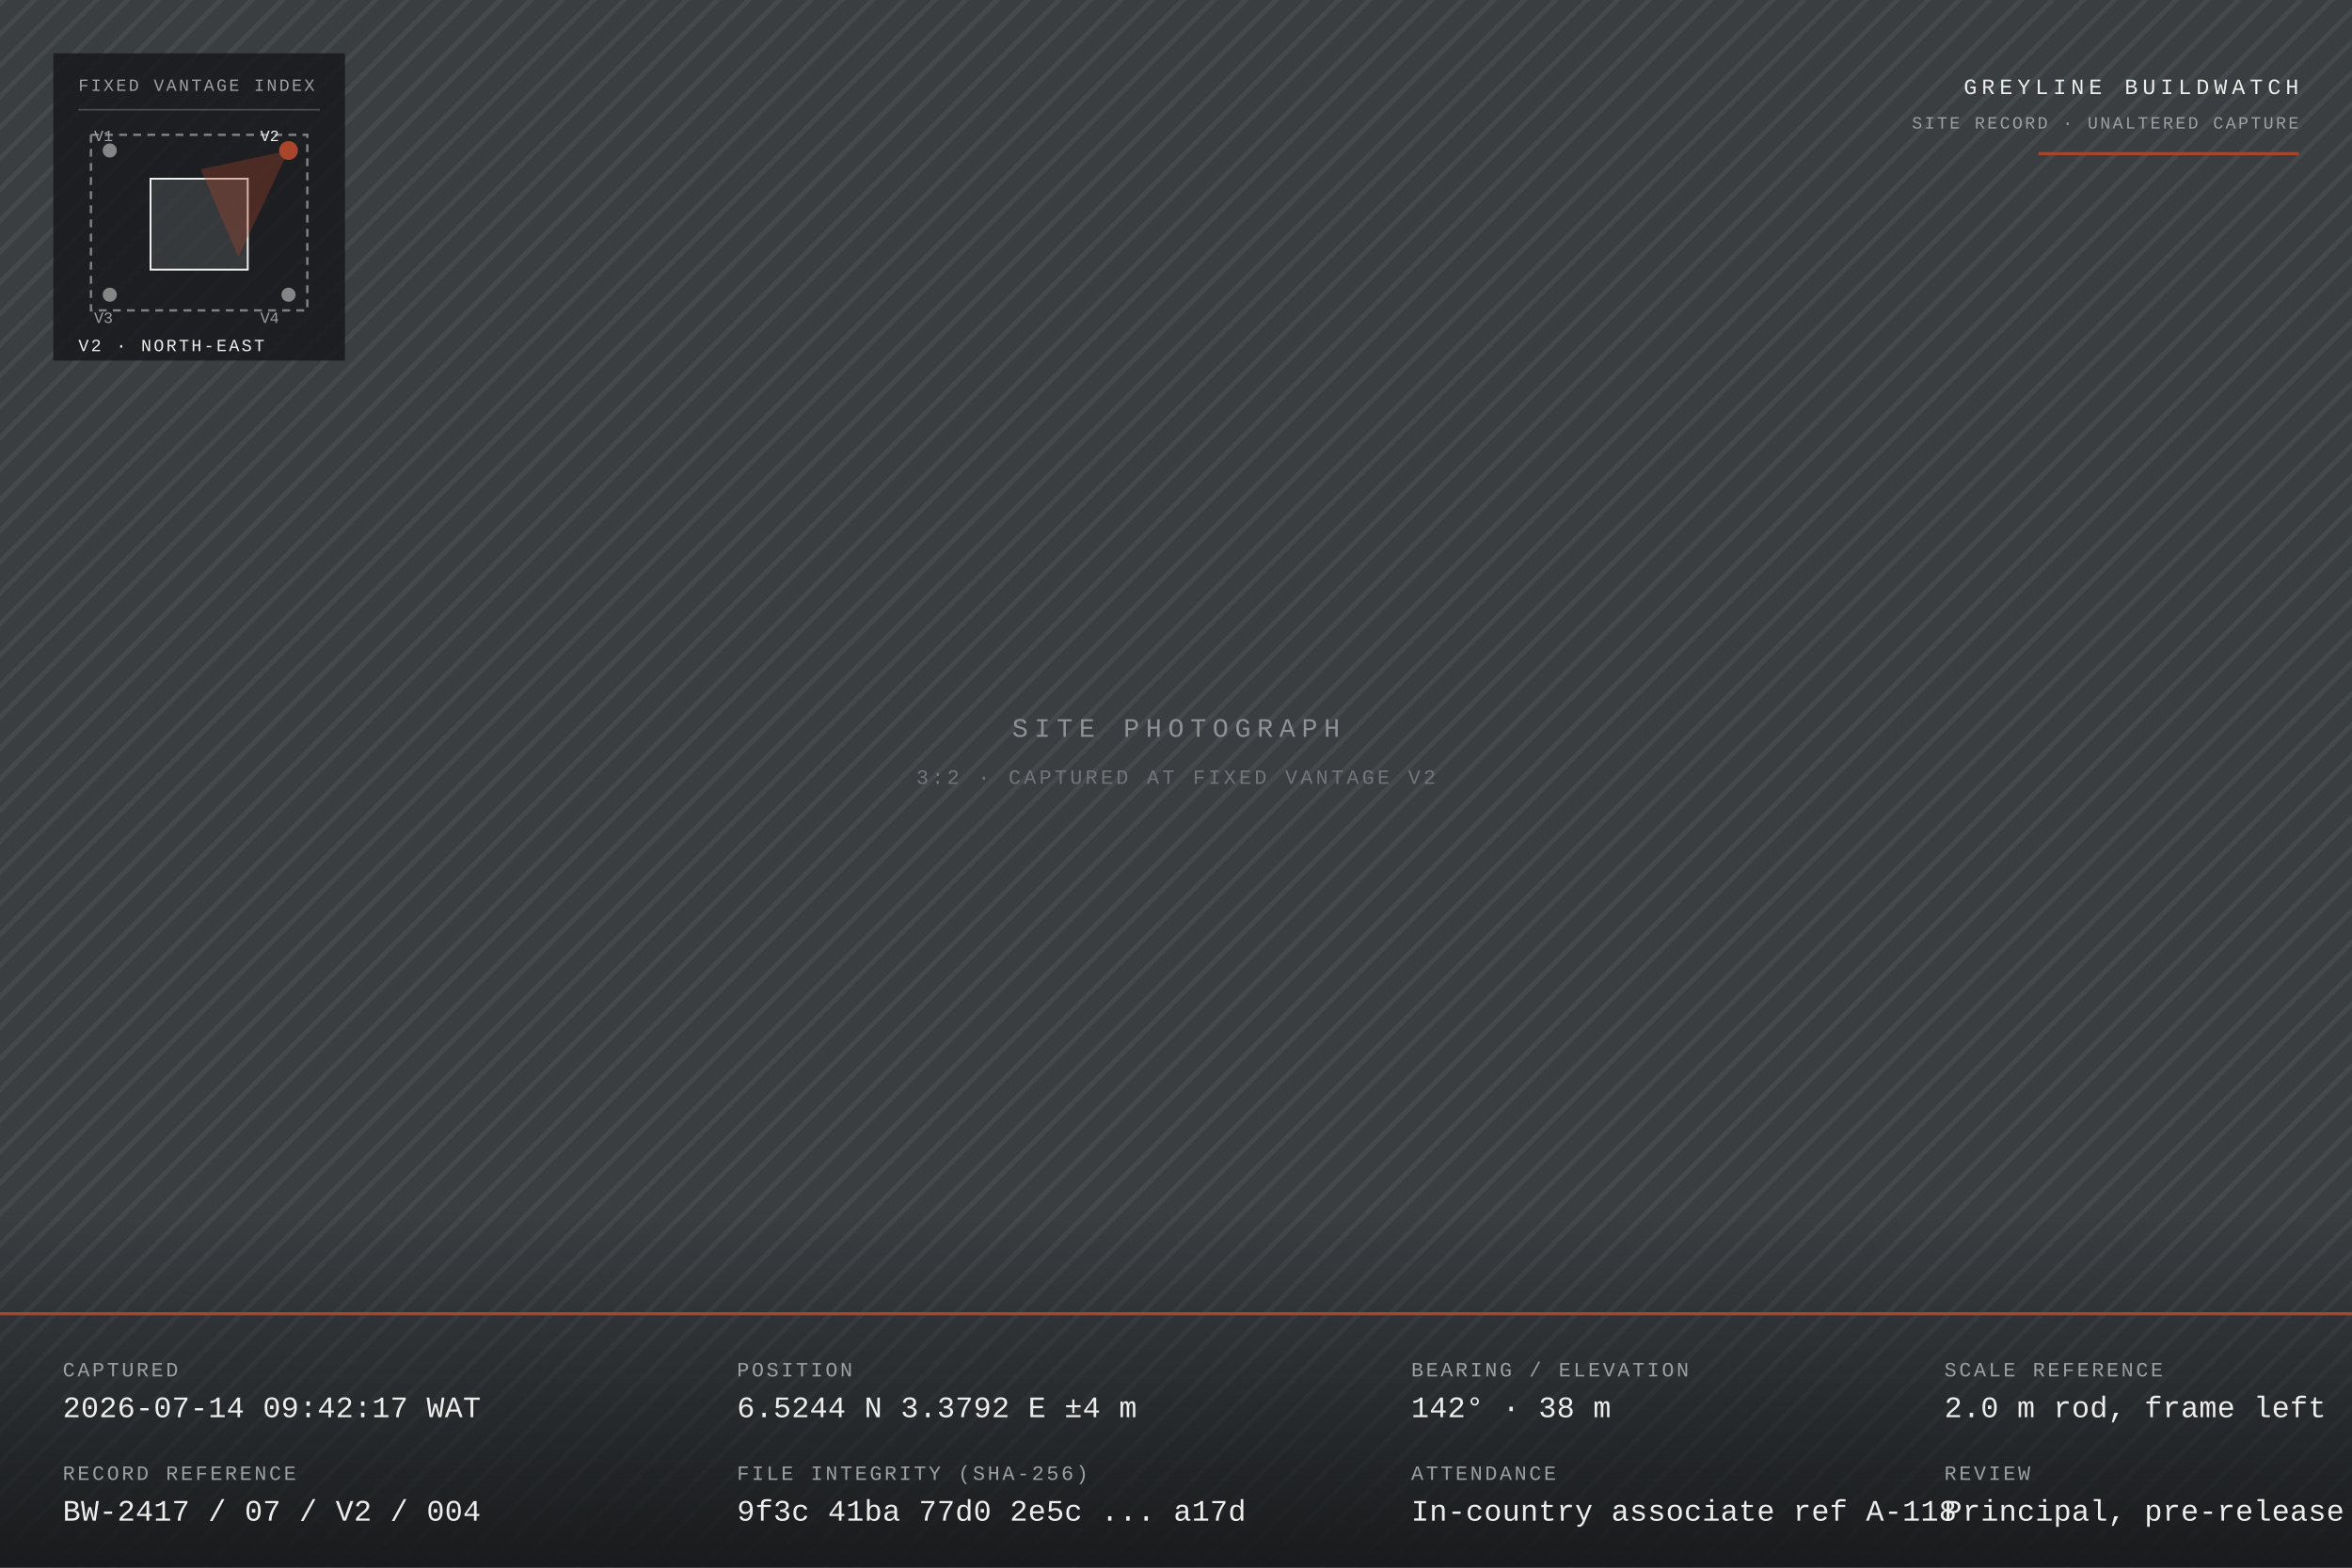
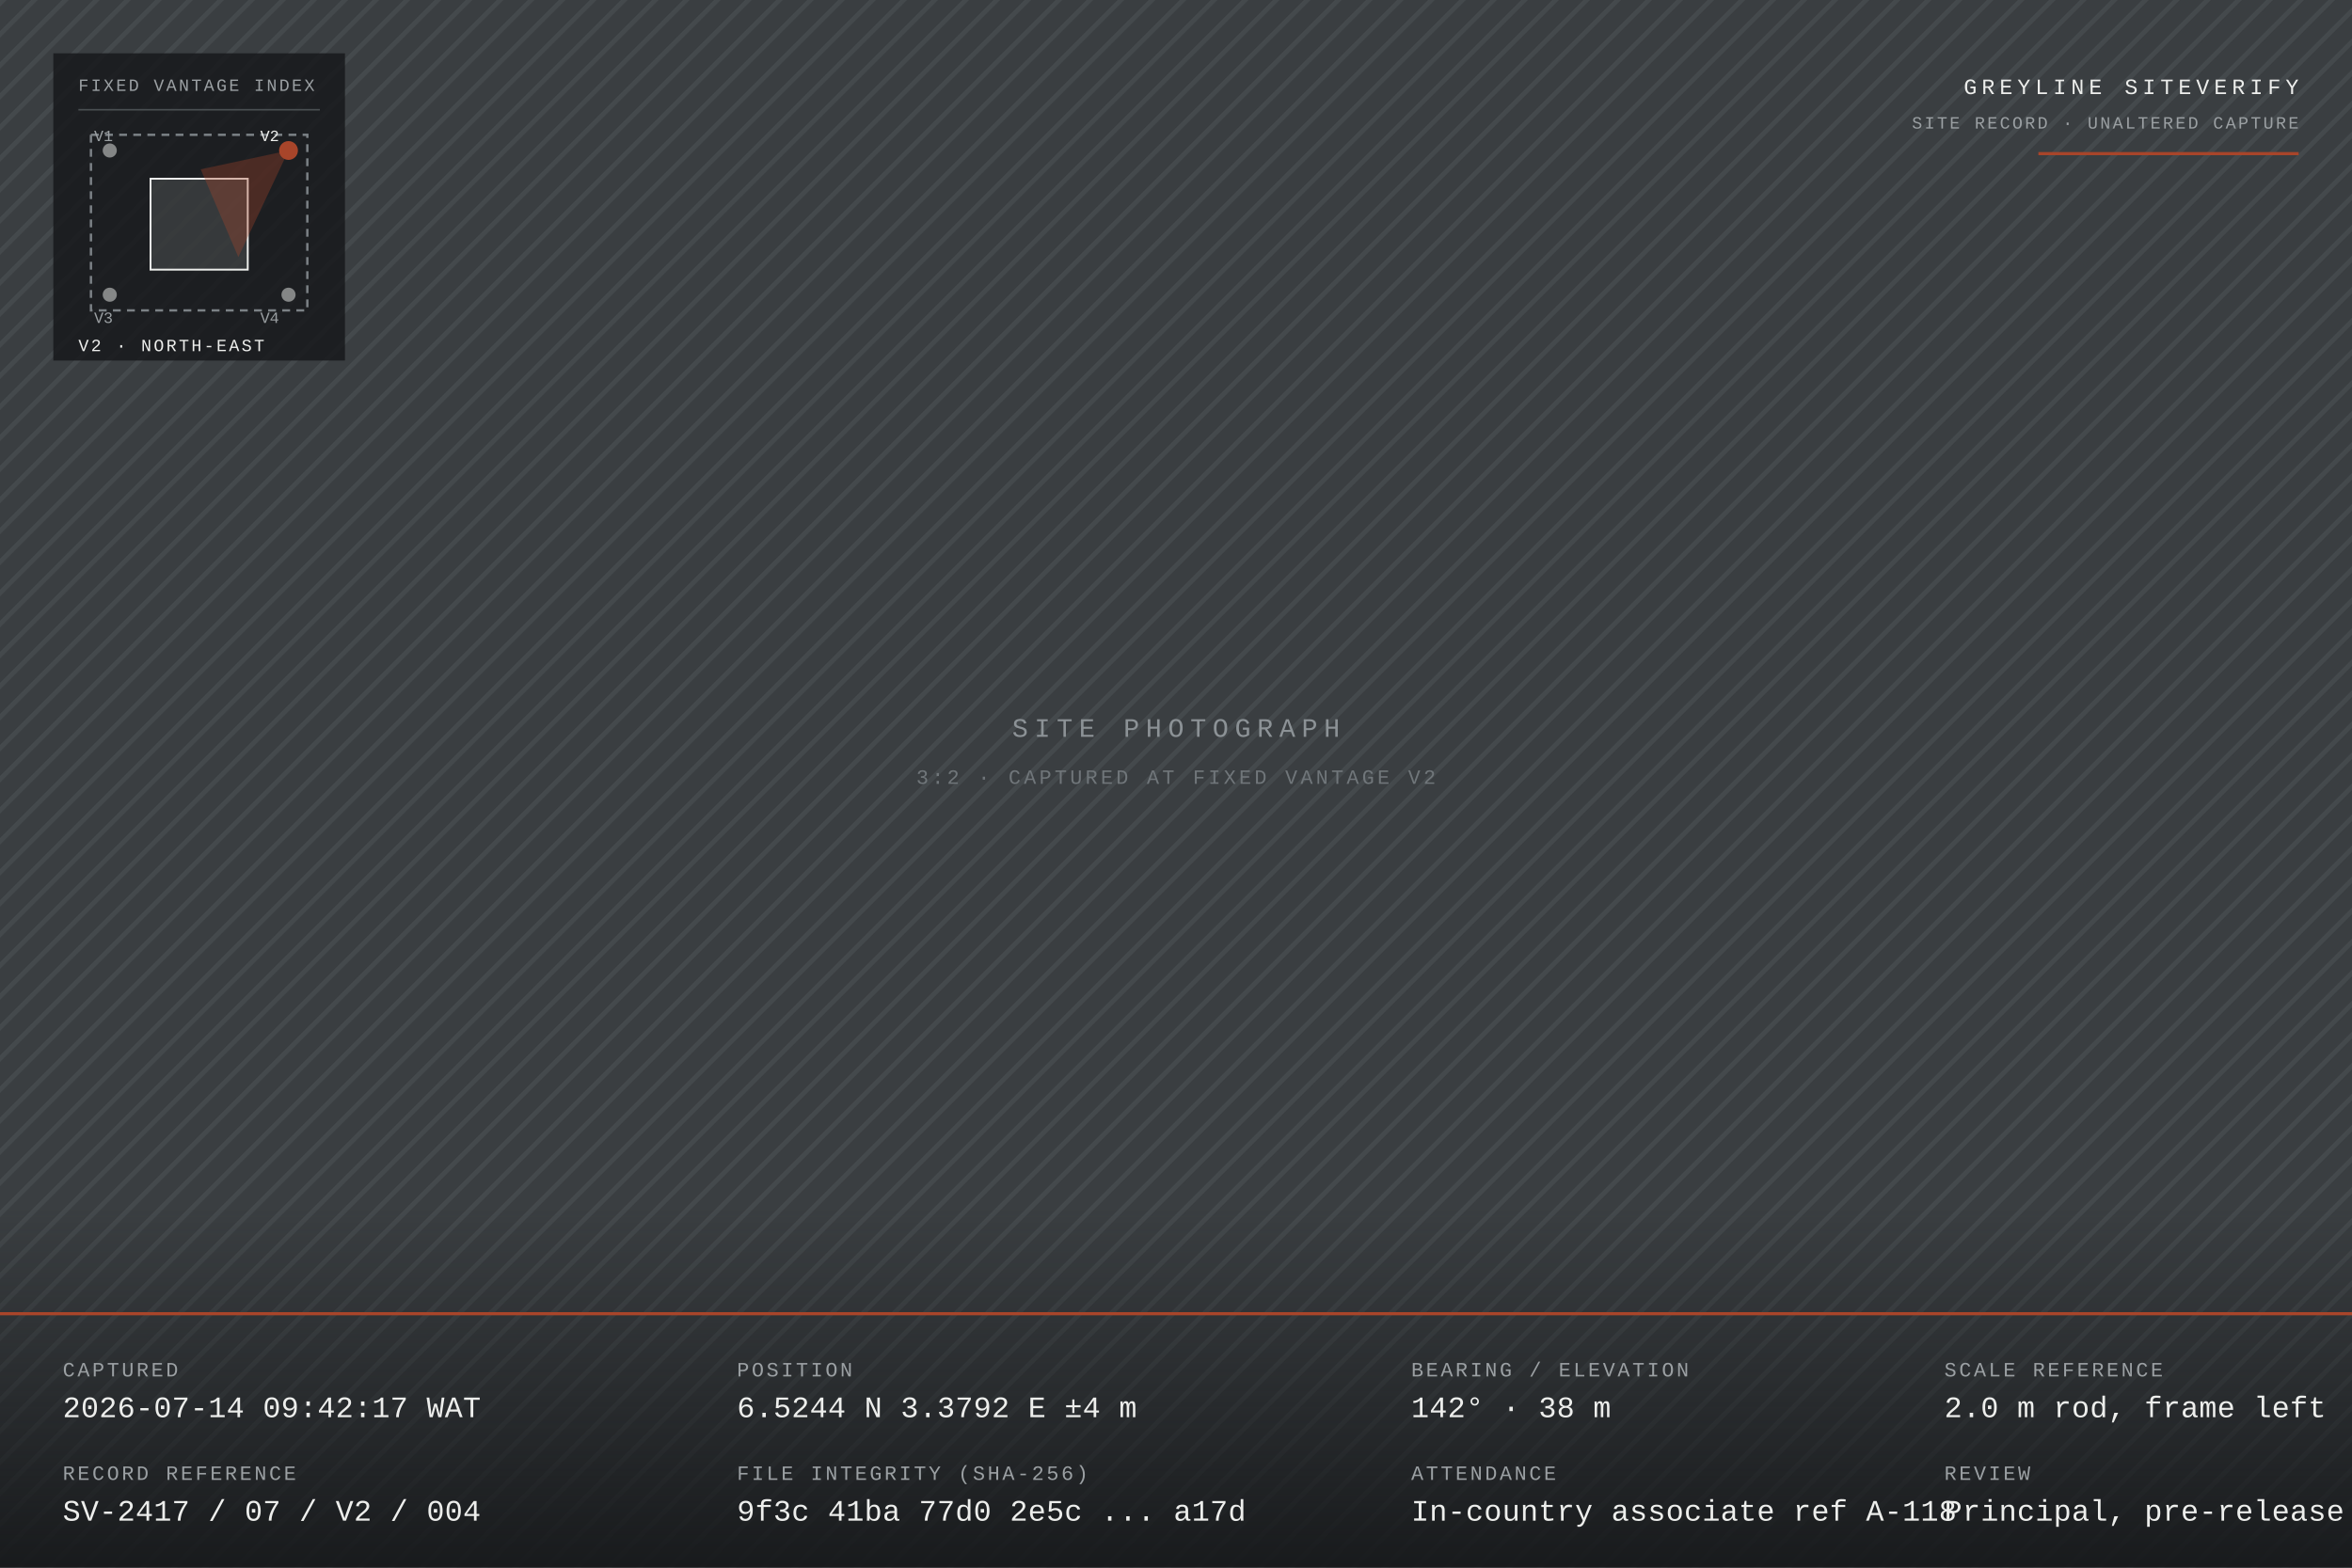
- <svg xmlns="http://www.w3.org/2000/svg" viewBox="0 0 1500 1000" width="1500" height="1000" role="img" aria-label="BuildWatch site record frame with fixed vantage index and capture metadata">
+ <svg xmlns="http://www.w3.org/2000/svg" viewBox="0 0 1500 1000" width="1500" height="1000" role="img" aria-label="SiteVerify construction monitoring capture frame with fixed vantage index and capture metadata">
  <style>
    svg { --ink:#16181A; --concrete:#6E7276; --paper:#EDEEEC; --laterite:#A8452A; --hairline:#C9CBC7; }
    .mono { font-family: "SFMono-Regular", Menlo, Consolas, "Liberation Mono", monospace; }
    .lbl  { font-size:13px; letter-spacing:1.6px; fill:#9BA0A3; }
    .val  { font-size:19px; letter-spacing:0.2px; fill:#EDEEEC; }
    .tiny { font-size:11px; letter-spacing:1.4px; fill:#9BA0A3; }
    .mark { font-size:14px; letter-spacing:3px; fill:#EDEEEC; }
  </style>
  <defs>
    <pattern id="hatch" width="14" height="14" patternUnits="userSpaceOnUse" patternTransform="rotate(45)">
      <rect width="14" height="14" fill="#3A3E41" />
      <line x1="0" y1="0" x2="0" y2="14" stroke="#44494C" stroke-width="6" />
    </pattern>
    <linearGradient id="scrim" x1="0" y1="0" x2="0" y2="1">
      <stop offset="0" stop-color="#16181A" stop-opacity="0" />
      <stop offset="1" stop-color="#16181A" stop-opacity="0.94" />
    </linearGradient>
  </defs>
  <rect width="1500" height="1000" fill="url(#hatch)" />
  <text class="mono" x="750" y="470" text-anchor="middle" font-size="17" letter-spacing="4" fill="#8C9296">SITE PHOTOGRAPH</text>
  <text class="mono" x="750" y="500" text-anchor="middle" font-size="13" letter-spacing="2" fill="#70767A">3:2 · CAPTURED AT FIXED VANTAGE V2</text>
  <g>
    <rect x="34" y="34" width="186" height="196" fill="#16181A" fill-opacity="0.82" />
    <text class="mono tiny" x="50" y="58">FIXED VANTAGE INDEX</text>
    <line x1="50" y1="70" x2="204" y2="70" stroke="#4A4F52" stroke-width="1" />
    <rect x="58" y="86" width="138" height="112" fill="none" stroke="#7B8185" stroke-width="1.5" stroke-dasharray="5 4" />
    <rect x="96" y="114" width="62" height="58" fill="#EDEEEC" fill-opacity="0.13" stroke="#EDEEEC" stroke-width="1.2" />
    <polygon points="184,96 128,108 152,164" fill="#A8452A" fill-opacity="0.34" />
    <circle cx="70" cy="96" r="4.5" fill="#EDEEEC" fill-opacity="0.5" />
    <circle cx="184" cy="96" r="6" fill="#A8452A" />
    <circle cx="70" cy="188" r="4.5" fill="#EDEEEC" fill-opacity="0.5" />
    <circle cx="184" cy="188" r="4.5" fill="#EDEEEC" fill-opacity="0.5" />
    <text class="mono" x="60" y="90" font-size="10" fill="#9BA0A3">V1</text>
    <text class="mono" x="166" y="90" font-size="10" fill="#EDEEEC">V2</text>
    <text class="mono" x="60" y="206" font-size="10" fill="#9BA0A3">V3</text>
    <text class="mono" x="166" y="206" font-size="10" fill="#9BA0A3">V4</text>
    <text class="mono" x="50" y="224" font-size="11" letter-spacing="1.4" fill="#EDEEEC">V2 · NORTH-EAST</text>
  </g>
  <g>
-     <text class="mono mark" x="1466" y="60" text-anchor="end">GREYLINE BUILDWATCH</text>
+     <text class="mono mark" x="1466" y="60" text-anchor="end">GREYLINE SITEVERIFY</text>
    <text class="mono tiny" x="1466" y="82" text-anchor="end">SITE RECORD · UNALTERED CAPTURE</text>
    <line x1="1300" y1="98" x2="1466" y2="98" stroke="#A8452A" stroke-width="2" />
  </g>
  <rect x="0" y="770" width="1500" height="230" fill="url(#scrim)" />
  <line x1="0" y1="838" x2="1500" y2="838" stroke="#A8452A" stroke-width="2" />
  <g class="mono">
    <text class="lbl" x="40" y="878">CAPTURED</text>
    <text class="val" x="40" y="904">2026-07-14  09:42:17 WAT</text>
    <text class="lbl" x="470" y="878">POSITION</text>
    <text class="val" x="470" y="904">6.5244 N   3.3792 E   ±4 m</text>
    <text class="lbl" x="900" y="878">BEARING / ELEVATION</text>
    <text class="val" x="900" y="904">142°   ·   38 m</text>
    <text class="lbl" x="1240" y="878">SCALE REFERENCE</text>
    <text class="val" x="1240" y="904">2.0 m rod, frame left</text>
    <text class="lbl" x="40" y="944">RECORD REFERENCE</text>
-     <text class="val" x="40" y="970">BW-2417 / 07 / V2 / 004</text>
+     <text class="val" x="40" y="970">SV-2417 / 07 / V2 / 004</text>
    <text class="lbl" x="470" y="944">FILE INTEGRITY (SHA-256)</text>
    <text class="val" x="470" y="970">9f3c 41ba 77d0 2e5c ... a17d</text>
    <text class="lbl" x="900" y="944">ATTENDANCE</text>
    <text class="val" x="900" y="970">In-country associate ref A-118</text>
    <text class="lbl" x="1240" y="944">REVIEW</text>
    <text class="val" x="1240" y="970">Principal, pre-release</text>
  </g>
</svg>
